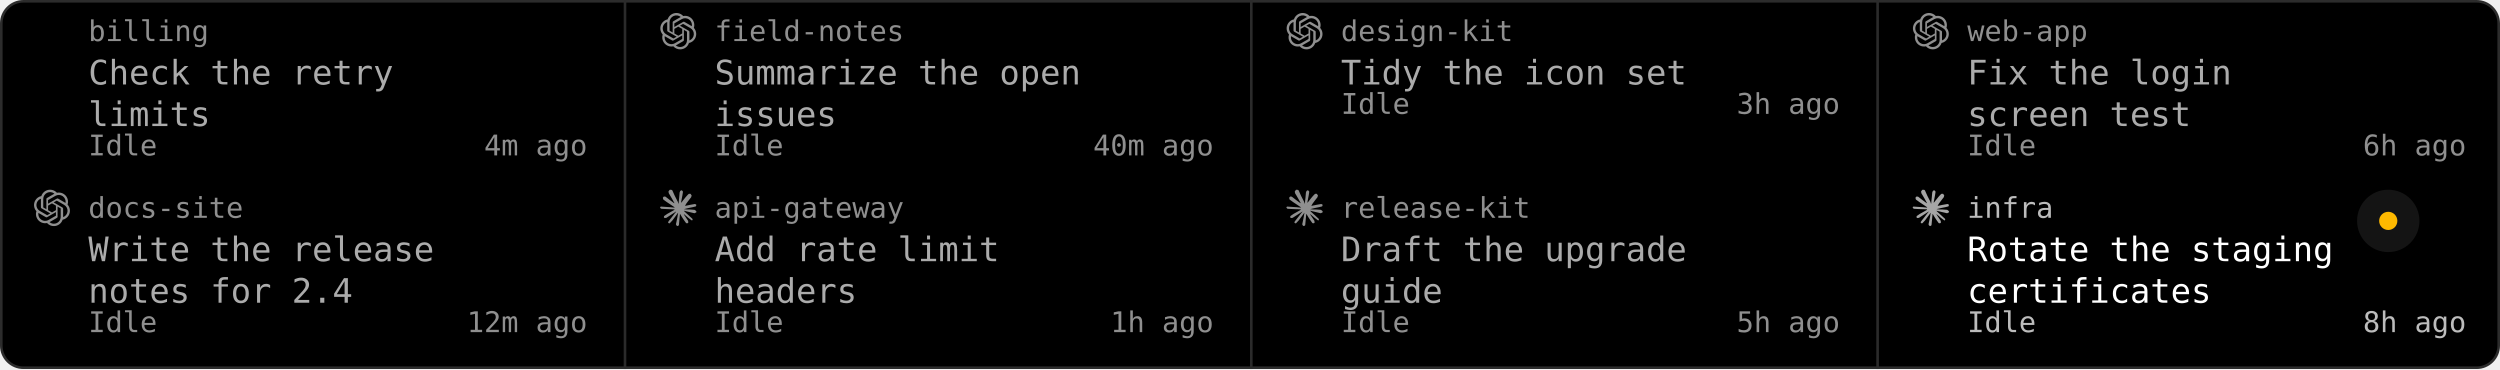
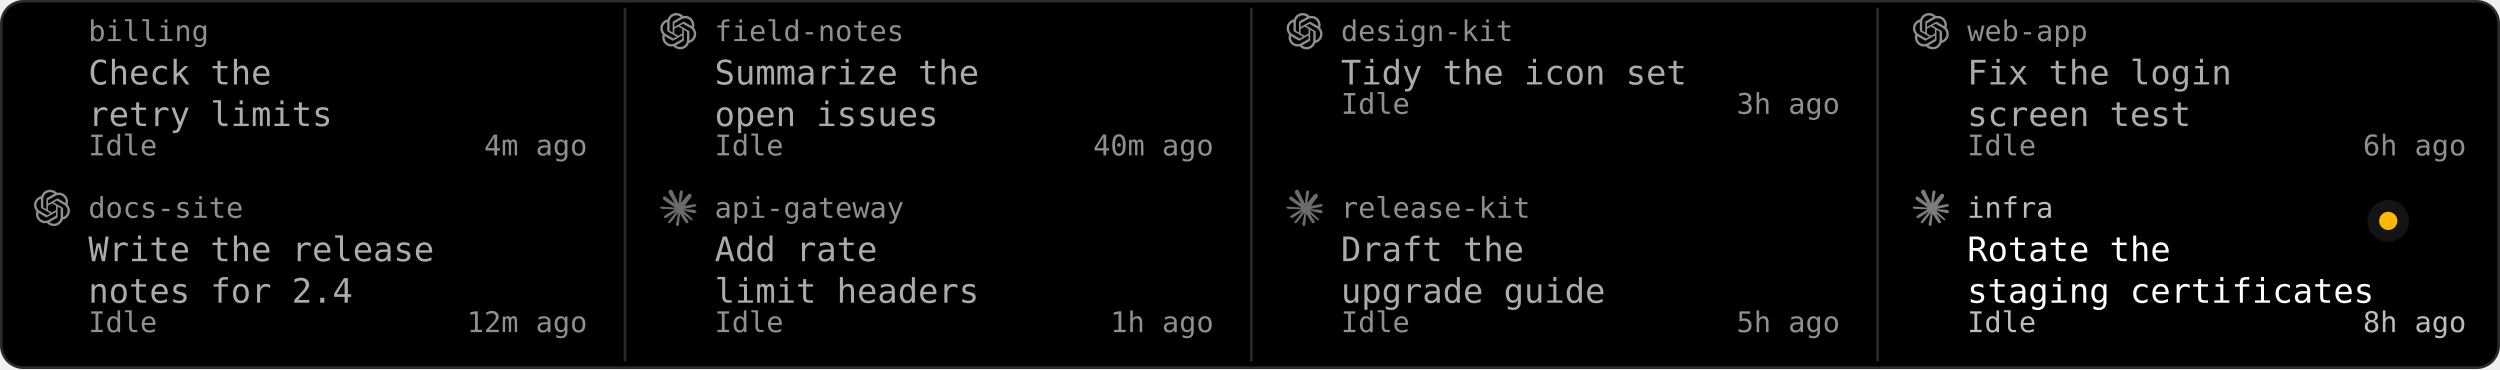
<svg xmlns="http://www.w3.org/2000/svg" width="962" height="142" viewBox="0 0 962 142" role="img" aria-labelledby="mute-title">
  <style>.mono{font-family:'Cascadia Code',ui-monospace,SFMono-Regular,Menlo,Consolas,'DejaVu Sans Mono','Liberation Mono',monospace}.sans{font-family:system-ui,-apple-system,'Segoe UI',Cantarell,'Noto Sans',Ubuntu,Roboto,sans-serif}.still{display:none}@media (prefers-reduced-motion:reduce){.motion{display:none}.still{display:inline}}text{font-family:'Cascadia Code',ui-monospace,SFMono-Regular,Menlo,Consolas,'DejaVu Sans Mono','Liberation Mono',monospace}</style>
  <defs>
    <symbol id="hero-app-claude" viewBox="0 0 24 24">
      <path d="m4.714 15.956 4.717-2.647.079-.231-.079-.128h-.231l-.789-.049-2.696-.073-2.337-.097-2.265-.121-.571-.121-.534-.704.055-.352.48-.322.686.061 1.518.103 2.277.158 1.651.097 2.447.255h.389l.055-.158-.134-.097-.103-.097L6.973 9.836l-2.55-1.688-1.336-.971-.723-.492-.364-.461-.158-1.008.656-.723.88.061.225.061.892.686 1.906 1.475 2.489 1.834.364.303.146-.103.018-.073-.164-.273-1.354-2.447-1.445-2.489-.643-1.032-.17-.619c-.061-.255-.103-.467-.103-.729L6.287.134 6.7 0l.996.134.419.364.619 1.415 1.002 2.228 1.554 3.03.455.898.243.832.091.255h.158v-.146l.128-1.706.237-2.095.231-2.696.079-.759.376-.911.747-.492.583.279.48.686-.067.443-.285 1.852-.559 2.902-.364 1.943h.212l.243-.243.984-1.305 1.651-2.064.729-.82.85-.905.546-.431h1.032l.759 1.129-.34 1.166-1.062 1.348-.88 1.141-1.263 1.7-.789 1.36.073.109.188-.018 2.853-.607 1.542-.279 1.84-.316.832.389.091.395-.328.807-1.967.486-2.307.461-3.436.814-.043.03.049.061 1.548.146.662.036h1.621l3.018.225.789.522.474.638-.079.486-1.214.619-1.639-.389-3.825-.911-1.311-.328h-.182v.109l1.093 1.069 2.003 1.809 2.507 2.331.128.577-.322.455-.34-.049-2.204-1.657-.85-.747-1.925-1.621h-.128v.17l.443.65 2.344 3.521.121 1.081-.17.352-.607.212-.668-.121-1.372-1.925L14.38 17.959l-1.141-1.943-.14.079-.674 7.255-.316.37-.729.279-.607-.461-.322-.747.322-1.475.389-1.925.316-1.53.285-1.9.17-.631-.012-.043-.14.018-1.433 1.967-2.18 2.945-1.724 1.846-.413.164-.716-.37.067-.662.401-.589 2.386-3.036 1.439-1.882.929-1.087-.006-.158h-.055l-6.338 4.116-1.129.146-.486-.455.061-.747.231-.243 1.906-1.311Z" />
    </symbol>
    <symbol id="hero-app-chatgpt" viewBox="0 0 24 24">
      <path d="M22.282 9.821a5.985 5.985 0 0 0-.516-4.911 6.046 6.046 0 0 0-6.51-2.9A6.065 6.065 0 0 0 4.981 4.182a5.985 5.985 0 0 0-3.998 2.9 6.046 6.046 0 0 0 .743 7.097 5.98 5.98 0 0 0 .511 4.911 6.051 6.051 0 0 0 6.515 2.9A5.985 5.985 0 0 0 13.26 24a6.056 6.056 0 0 0 5.772-4.206 5.989 5.989 0 0 0 3.998-2.9 6.056 6.056 0 0 0-.748-7.073zm-9.022 12.608a4.476 4.476 0 0 1-2.876-1.041l.142-.08 4.778-2.758a.795.795 0 0 0 .393-.681v-6.737l2.02 1.169a.071.071 0 0 1 .038.052v5.583a4.504 4.504 0 0 1-4.495 4.494zm-9.661-4.125a4.471 4.471 0 0 1-.535-3.014l.142.085 4.783 2.758a.771.771 0 0 0 .781 0l5.843-3.369v2.332a.08.08 0 0 1-.033.061L9.74 19.95a4.499 4.499 0 0 1-6.141-1.646zM2.341 7.896a4.485 4.485 0 0 1 2.365-1.973V11.6a.766.766 0 0 0 .388.676l5.814 3.354-2.02 1.169a.076.076 0 0 1-.071 0l-4.83-2.787A4.504 4.504 0 0 1 2.341 7.872zm16.596 3.856L13.104 8.364 15.119 7.2a.076.076 0 0 1 .071 0l4.83 2.791a4.494 4.494 0 0 1-.676 8.104v-5.677a.79.79 0 0 0-.407-.667zm2.011-3.023l-.142-.085-4.774-2.782a.776.776 0 0 0-.785 0L9.409 9.23V6.897a.066.066 0 0 1 .028-.061l4.83-2.787a4.499 4.499 0 0 1 6.68 4.66zM8.306 12.863l-2.02-1.164a.08.08 0 0 1-.038-.057V6.074a4.499 4.499 0 0 1 7.376-3.454l-.142.081L8.704 5.459a.795.795 0 0 0-.393.681zm1.098-2.365l2.602-1.5 2.607 1.5v2.999l-2.597 1.5-2.607-1.5Z" />
    </symbol>
    <symbol id="hero-app-opencode" viewBox="128 96 256 320">
      <path fill-rule="evenodd" d="M384 416H128V96H384V416ZM320 160H192V352H320V160Z" />
      <path d="M320 224V352H192V224H320Z" opacity=".5" />
    </symbol>
    <filter id="hero-app-shadow" x="-20%" y="-20%" width="140%" height="150%">
      <feDropShadow dx="0" dy="8" stdDeviation="10" flood-color="#000" flood-opacity=".47" />
    </filter>
    <filter id="hero-app-focus-shadow" x="-20%" y="-20%" width="140%" height="150%">
      <feDropShadow dx="0" dy="15" stdDeviation="17.5" flood-color="#000" flood-opacity=".67" />
    </filter>
    <linearGradient id="hero-app-desktop" x2="1" y2="1">
      <stop stop-color="#16181c" />
      <stop offset="1" stop-color="#111113" />
    </linearGradient>
    <symbol id="hero-app-pointer" viewBox="0 0 27 33">
      <path d="M2 2v25l6-7 6 11 5-3-6-10h10L2 2Z" fill="#f6f3ed" stroke="#111" stroke-width="1.5" />
    </symbol>
    <symbol id="mute" viewBox="0 0 16 16">
      <path fill-rule="evenodd" d="M3 11V6a5 5 0 0 1 10 0v5h2v2H1v-2zm2 0h6V6a3 3 0 0 0-6 0z" />
      <path d="M6 14h4a2 2 0 0 1-4 0z" />
      <path d="M0 0H1.414L16 14.586V16H14.586L0 1.414z" />
    </symbol>
    <symbol id="bell" viewBox="0 0 16 16">
      <path fill-rule="evenodd" d="M3 5a5 5 0 0 1 10 0c0 1.7.4 3.3 1 4.7a1 1 0 0 1-1 1.3H3a1 1 0 0 1-1-1.3C2.6 8.3 3 6.7 3 5zm2 0c0 1.4-.2 2.7-.6 4h7.2c-.4-1.3-.6-2.6-.6-4a3 3 0 0 0-6 0z" />
      <path d="M5.2 13a1 1 0 0 1 1.6-1.2 1.5 1.5 0 0 0 2.4 0 1 1 0 0 1 1.6 1.2 3.5 3.5 0 0 1-5.6 0z" />
    </symbol>
    <symbol id="copy" viewBox="0 0 16 16">
      <path fill-rule="evenodd" d="M3 0h5a3 3 0 0 1 3 3 1 1 0 0 1-2 0 1 1 0 0 0-1-1H3a1 1 0 0 0-1 1v5a1 1 0 0 0 1 1 1 1 0 0 1 0 2 3 3 0 0 1-3-3V3a3 3 0 0 1 3-3zm5 5h5a3 3 0 0 1 3 3v5a3 3 0 0 1-3 3H8a3 3 0 0 1-3-3V8a3 3 0 0 1 3-3zm0 2a1 1 0 0 0-1 1v5a1 1 0 0 0 1 1h5a1 1 0 0 0 1-1V8a1 1 0 0 0-1-1z" />
    </symbol>
-     <symbol id="pin" viewBox="0 0 16 16">
-       <path fill-rule="evenodd" d="M4.5 0.5H11.5A1 1 0 0 1 12.5 1.5V2.5A1 1 0 0 1 11.5 3.5H10.5L11 6.5L13.5 9V11H2.5V9L5 6.5L5.5 3.5H4.5A1 1 0 0 1 3.5 2.5V1.5A1 1 0 0 1 4.5 0.5zM7.232 2.5H8.768A2 2 0 0 0 8.527 3.829L9.027 6.829A2 2 0 0 0 9.586 7.914L10.672 9H5.328L6.414 7.914A2 2 0 0 0 6.973 6.829L7.473 3.829A2 2 0 0 0 7.232 2.5z" />
-       <path d="M7 11H9V14L8 15.5L7 14z" />
+     <symbol id="pin" viewBox="0 0 12 12">
+       <path fill-rule="evenodd" d="M3 0H9V2H8V6H9V7H10V8H2V7H3V6H4V2H3zM5 2H7V6H8V7H4V6H5z" />
+       <path d="M6 8H7V11H6z" />
    </symbol>
    <symbol id="check" viewBox="0 0 16 16">
      <path d="m3 9 3 3 7-8" fill="none" stroke="currentColor" stroke-width="2" stroke-linecap="round" stroke-linejoin="round" />
    </symbol>
    <clipPath id="tag-word">
      <rect x="0" y="0" width="44" height="18" />
    </clipPath>
    <linearGradient id="pocket-111" gradientUnits="userSpaceOnUse" x1="111" x2="127">
      <stop stop-color="#261c00" stop-opacity="0" />
      <stop offset="1" stop-color="#261c00" />
    </linearGradient>
    <linearGradient id="pocket-22" gradientUnits="userSpaceOnUse" x1="22" x2="29">
      <stop stop-color="#261c00" stop-opacity="0" />
      <stop offset="1" stop-color="#261c00" />
    </linearGradient>
  </defs>
  <rect x=".5" y=".5" width="961" height="141" rx="8.5" fill="#000000" stroke="#2c2c2c" />
  <g class="motion">
    <g transform="translate(1 0)">
-       <path d="M239.5 0V142" stroke="#2b2b2b" />
-       <path d="M480.5 0V142" stroke="#2b2b2b" />
-       <path d="M721.5 0V142" stroke="#2b2b2b" />
+       <path d="M239.5 3V139" stroke="#2b2b2b" />
+       <path d="M480.5 3V139" stroke="#2b2b2b" />
+       <path d="M721.5 3V139" stroke="#2b2b2b" />
      <g transform="translate(4 3)">
        <g visibility="hidden">
          <animate attributeName="visibility" dur="9s" repeatCount="indefinite" calcMode="discrete" keyTimes="0;0.122;0.6;1" values="hidden;visible;hidden;hidden" />
-           <rect width="233" height="68" rx="4" fill="#261c00" />
+           <rect width="229" height="68" rx="4" fill="#261c00" />
        </g>
        <g visibility="hidden">
          <animate attributeName="visibility" dur="9s" repeatCount="indefinite" calcMode="discrete" keyTimes="0;0.122;0.6;1" values="visible;hidden;visible;hidden" />
-           <use href="#hero-app-claude" x="8" y="2" width="14" height="14" fill="#8f8f8f" />
-         </g>
-         <g visibility="hidden">
-           <animate attributeName="visibility" dur="9s" repeatCount="indefinite" calcMode="discrete" keyTimes="0;0.122;0.6;1" values="hidden;visible;hidden;hidden" />
-           <use href="#hero-app-claude" x="8" y="2" width="14" height="14" fill="#ffffff" opacity="0.65" />
+           <use href="#hero-app-claude" x="8" y="2" width="14" height="14" fill="#6b6b6b" />
+         </g>
+         <g visibility="hidden">
+           <animate attributeName="visibility" dur="9s" repeatCount="indefinite" calcMode="discrete" keyTimes="0;0.122;0.6;1" values="hidden;visible;hidden;hidden" />
+           <use href="#hero-app-claude" x="8" y="2" width="14" height="14" fill="#7c7c7c" />
        </g>
        <text x="29" y="9" font-size="11" fill="#8f8f8f" dominant-baseline="central">billing</text>
        <g visibility="hidden">
          <animate attributeName="visibility" dur="9s" repeatCount="indefinite" calcMode="discrete" keyTimes="0;0.122;0.6;1" values="hidden;visible;hidden;hidden" />
          <text x="29" y="9" font-size="11" fill="#bcbcbc" dominant-baseline="central">billing</text>
        </g>
        <g opacity="0">
          <animate attributeName="opacity" dur="9s" repeatCount="indefinite" calcMode="linear" keyTimes="0;0.4;0.4;0.956;1" values="0;0;1;1;0" />
-           <use href="#mute" x="82.2" y="3" width="12" height="12" fill="#8f8f8f" />
-           <text x="98.2" y="9" font-size="11" fill="#8f8f8f" dominant-baseline="central">1h</text>
+           <g visibility="hidden">
+             <animate attributeName="visibility" dur="9s" repeatCount="indefinite" calcMode="discrete" keyTimes="0;0.122;0.6;1" values="visible;hidden;visible;hidden" />
+             <use href="#mute" x="82.2" y="3" width="12" height="12" fill="#6b6b6b" />
+             <text x="98.2" y="9" font-size="11" fill="#8f8f8f" dominant-baseline="central">1h</text>
+           </g>
          <g visibility="hidden">
            <animate attributeName="visibility" dur="9s" repeatCount="indefinite" calcMode="discrete" keyTimes="0;0.122;0.6;1" values="hidden;visible;hidden;hidden" />
            <use href="#mute" x="82.2" y="3" width="12" height="12" fill="#bcbcbc" />
            <text x="98.2" y="9" font-size="11" fill="#bcbcbc" dominant-baseline="central">1h</text>
          </g>
        </g>
-         <text x="29" y="25" font-size="13" fill="#ababab" dominant-baseline="central">Check the retry</text>
-         <g visibility="hidden">
-           <animate attributeName="visibility" dur="9s" repeatCount="indefinite" calcMode="discrete" keyTimes="0;0.122;0.6;1" values="hidden;visible;hidden;hidden" />
-           <text x="29" y="25" font-size="13" fill="#ffffff" dominant-baseline="central">Check the retry</text>
-         </g>
-         <text x="29" y="41" font-size="13" fill="#ababab" dominant-baseline="central">limits</text>
-         <g visibility="hidden">
-           <animate attributeName="visibility" dur="9s" repeatCount="indefinite" calcMode="discrete" keyTimes="0;0.122;0.6;1" values="hidden;visible;hidden;hidden" />
-           <text x="29" y="41" font-size="13" fill="#ffffff" dominant-baseline="central">limits</text>
+         <text x="29" y="25" font-size="13" fill="#ababab" dominant-baseline="central">Check the</text>
+         <g visibility="hidden">
+           <animate attributeName="visibility" dur="9s" repeatCount="indefinite" calcMode="discrete" keyTimes="0;0.122;0.6;1" values="hidden;visible;hidden;hidden" />
+           <text x="29" y="25" font-size="13" fill="#ffffff" dominant-baseline="central">Check the</text>
+         </g>
+         <text x="29" y="41" font-size="13" fill="#ababab" dominant-baseline="central">retry limits</text>
+         <g visibility="hidden">
+           <animate attributeName="visibility" dur="9s" repeatCount="indefinite" calcMode="discrete" keyTimes="0;0.122;0.6;1" values="hidden;visible;hidden;hidden" />
+           <text x="29" y="41" font-size="13" fill="#ffffff" dominant-baseline="central">retry limits</text>
        </g>
        <g>
          <animate attributeName="opacity" dur="9s" repeatCount="indefinite" calcMode="linear" keyTimes="0;0.4;0.411;0.578;0.589;1" values="1;1;0;0;1;1" />
          <text x="29" y="53" font-size="11" fill="#8f8f8f" dominant-baseline="central">Idle</text>
          <text x="221" y="53" font-size="11" fill="#8f8f8f" dominant-baseline="central" text-anchor="end">4m ago</text>
          <g visibility="hidden">
            <animate attributeName="visibility" dur="9s" repeatCount="indefinite" calcMode="discrete" keyTimes="0;0.122;0.6;1" values="hidden;visible;hidden;hidden" />
            <text x="29" y="53" font-size="11" fill="#bcbcbc" dominant-baseline="central">Idle</text>
            <text x="221" y="53" font-size="11" fill="#bcbcbc" dominant-baseline="central" text-anchor="end">4m ago</text>
          </g>
        </g>
        <g opacity="0" color="#ffb900">
          <animate attributeName="opacity" dur="9s" repeatCount="indefinite" calcMode="linear" keyTimes="0;0.4;0.411;0.578;0.589;1" values="0;0;1;1;0;0" />
          <use href="#check" x="29" y="47" width="12" height="12" fill="#ffb900" />
          <text x="46" y="53" font-size="11" fill="#ffb900" dominant-baseline="central">Muted for 1 hour</text>
        </g>
        <g visibility="hidden">
          <animate attributeName="visibility" dur="9s" repeatCount="indefinite" calcMode="discrete" keyTimes="0;0.122;0.6;1" values="hidden;visible;hidden;hidden" />
          <g visibility="hidden">
            <animate attributeName="visibility" dur="9s" repeatCount="indefinite" calcMode="discrete" keyTimes="0;0.122;0.206;1" values="hidden;visible;hidden;hidden" />
            <rect x="111" y="0" width="118" height="34" fill="url(#pocket-111)" />
          </g>
          <g visibility="hidden">
            <animate attributeName="visibility" dur="9s" repeatCount="indefinite" calcMode="discrete" keyTimes="0;0.206;0.5;1" values="hidden;visible;hidden;hidden" />
            <rect x="22" y="0" width="207" height="34" fill="url(#pocket-22)" />
          </g>
          <g visibility="hidden">
            <animate attributeName="visibility" dur="9s" repeatCount="indefinite" calcMode="discrete" keyTimes="0;0.5;0.6;1" values="hidden;visible;hidden;hidden" />
            <rect x="111" y="0" width="118" height="34" fill="url(#pocket-111)" />
          </g>
          <g visibility="hidden">
            <animate attributeName="visibility" dur="9s" repeatCount="indefinite" calcMode="discrete" keyTimes="0;0.122;0.178;1" values="hidden;visible;hidden;hidden" />
            <circle cx="139" cy="14" r="12" fill="#372e14" />
          </g>
          <g visibility="hidden">
            <animate attributeName="visibility" dur="9s" repeatCount="indefinite" calcMode="discrete" keyTimes="0;0.178;0.5;1" values="hidden;visible;hidden;hidden" />
            <circle cx="139" cy="14" r="12" fill="#463300" />
          </g>
          <g visibility="hidden">
            <animate attributeName="visibility" dur="9s" repeatCount="indefinite" calcMode="discrete" keyTimes="0;0.5;0.6;1" values="hidden;visible;hidden;hidden" />
            <circle cx="139" cy="14" r="12" fill="#40371e" />
          </g>
          <circle cx="165" cy="14" r="12" fill="#372e14" />
          <g visibility="hidden">
            <animate attributeName="visibility" dur="9s" repeatCount="indefinite" calcMode="discrete" keyTimes="0;0.122;0.4;1" values="hidden;visible;hidden;hidden" />
            <circle cx="191" cy="14" r="12" fill="#372e14" />
          </g>
          <circle cx="217" cy="14" r="12" fill="#372e14" />
          <g visibility="hidden">
            <animate attributeName="visibility" dur="9s" repeatCount="indefinite" calcMode="discrete" keyTimes="0;0.122;0.4;1" values="hidden;visible;hidden;hidden" />
            <use href="#mute" x="133" y="8" width="12" height="12" fill="#ffffff" />
          </g>
          <g visibility="hidden">
            <animate attributeName="visibility" dur="9s" repeatCount="indefinite" calcMode="discrete" keyTimes="0;0.4;0.5;1" values="hidden;visible;hidden;hidden" />
            <use href="#bell" x="133" y="8" width="12" height="12" fill="#ffb900" />
          </g>
          <g visibility="hidden">
            <animate attributeName="visibility" dur="9s" repeatCount="indefinite" calcMode="discrete" keyTimes="0;0.5;0.6;1" values="hidden;visible;hidden;hidden" />
            <use href="#bell" x="133" y="8" width="12" height="12" fill="#ffffff" />
          </g>
          <use href="#copy" x="159" y="8" width="12" height="12" fill="#ffffff" />
          <use href="#pin" x="211" y="8" width="12" height="12" fill="#ffffff" />
          <g visibility="hidden">
            <animate attributeName="visibility" dur="9s" repeatCount="indefinite" calcMode="discrete" keyTimes="0;0.122;0.4;1" values="hidden;visible;hidden;hidden" />
-             <circle cx="191" cy="14" r="3.75" fill="none" stroke="#ffffff" stroke-width="1.5" stroke-dasharray="1.473 1.473" stroke-dashoffset=".736" />
+             <path d="M190.066 10.111A4 4 0 0 1 191.934 10.111M193.09 10.589A4 4 0 0 1 194.411 11.91M194.889 13.066A4 4 0 0 1 194.889 14.934M194.411 16.09A4 4 0 0 1 193.09 17.411M191.934 17.89A4 4 0 0 1 190.066 17.89M188.91 17.411A4 4 0 0 1 187.589 16.09M187.111 14.934A4 4 0 0 1 187.111 13.066M187.589 11.91A4 4 0 0 1 188.91 10.589" fill="none" stroke="#ffffff" stroke-width="2" />
          </g>
          <g visibility="hidden">
            <animate attributeName="visibility" dur="9s" repeatCount="indefinite" calcMode="discrete" keyTimes="0;0.206;0.4;1" values="hidden;visible;hidden;hidden" />
            <g transform="translate(32 5)">
              <g>
                <animateTransform attributeName="transform" type="translate" dur="9s" repeatCount="indefinite" calcMode="linear" keyTimes="0;0.206;0.207;0.209;0.211;0.213;0.215;0.217;0.219;0.22;0.222;0.224;0.226;0.228;1" values="12 0;12 0;6.735 0;3.78 0;2.121 0;1.191 0;0.668 0;0.375 0;0.21 0;0.118 0;0.066 0;0.037 0;0.021 0;0 0;0 0" />
                <animate attributeName="opacity" dur="9s" repeatCount="indefinite" calcMode="linear" keyTimes="0;0.206;0.207;0.209;0.211;0.213;0.215;0.217;0.219;0.22;0.222;0.224;0.226;0.228;1" values="0;0;0.439;0.685;0.823;0.901;0.944;0.969;0.983;0.99;0.995;0.997;0.998;1;1" />
                <rect width="93" height="18" rx="9" fill="#40371e" />
                <circle cx="60" cy="9" r="2" fill="#ffb900">
                  <animate attributeName="fill" dur="9s" repeatCount="indefinite" calcMode="discrete" keyTimes="0;0.289;1" values="#ffb900;#8f8f8f;#8f8f8f" />
                </circle>
                <circle cx="66" cy="9" r="2" fill="#8f8f8f">
                  <animate attributeName="fill" dur="9s" repeatCount="indefinite" calcMode="discrete" keyTimes="0;0.289;1" values="#8f8f8f;#ffb900;#ffb900" />
                </circle>
                <circle cx="72" cy="9" r="2" fill="#8f8f8f">
                  <animate attributeName="fill" dur="9s" repeatCount="indefinite" calcMode="discrete" keyTimes="0;0.289;1" values="#8f8f8f;#8f8f8f;#8f8f8f" />
                </circle>
                <circle cx="78" cy="9" r="2" fill="#8f8f8f">
                  <animate attributeName="fill" dur="9s" repeatCount="indefinite" calcMode="discrete" keyTimes="0;0.289;1" values="#8f8f8f;#8f8f8f;#8f8f8f" />
                </circle>
                <circle cx="84" cy="9" r="2" fill="#8f8f8f">
                  <animate attributeName="fill" dur="9s" repeatCount="indefinite" calcMode="discrete" keyTimes="0;0.289;1" values="#8f8f8f;#8f8f8f;#8f8f8f" />
                </circle>
                <g transform="translate(8 0)" clip-path="url(#tag-word)">
                  <g visibility="hidden">
                    <animate attributeName="visibility" dur="9s" repeatCount="indefinite" calcMode="discrete" keyTimes="0;0.206;0.289;1" values="hidden;visible;hidden;hidden" />
                    <text x="0" y="9" font-size="10" fill="#ffffff" dominant-baseline="central" font-weight="700" letter-spacing=".04em">30 min</text>
                  </g>
                  <g visibility="hidden">
                    <animate attributeName="visibility" dur="9s" repeatCount="indefinite" calcMode="discrete" keyTimes="0;0.289;0.4;1" values="hidden;visible;hidden;hidden" />
                    <g>
                      <animateTransform attributeName="transform" type="translate" dur="9s" repeatCount="indefinite" calcMode="linear" keyTimes="0;0.289;0.291;0.293;0.294;0.296;0.298;0.3;0.302;0.304;0.306;0.307;0.309;0.311;1" values="0 12;0 12;0 6.735;0 3.78;0 2.121;0 1.191;0 0.668;0 0.375;0 0.21;0 0.118;0 0.066;0 0.037;0 0.021;0 0;0 0" />
                      <animate attributeName="opacity" dur="9s" repeatCount="indefinite" calcMode="linear" keyTimes="0;0.289;0.291;0.293;0.294;0.296;0.298;0.3;0.302;0.304;0.306;0.307;0.309;0.311;1" values="0;0;0.439;0.685;0.823;0.901;0.944;0.969;0.983;0.99;0.995;0.997;0.998;1;1" />
                      <text x="0" y="9" font-size="10" fill="#ffffff" dominant-baseline="central" font-weight="700" letter-spacing=".04em">1 hour</text>
                    </g>
                  </g>
                </g>
              </g>
            </g>
          </g>
          <g visibility="hidden">
            <animate attributeName="visibility" dur="9s" repeatCount="indefinite" calcMode="discrete" keyTimes="0;0.4;0.522;1" values="hidden;visible;hidden;hidden" />
            <g transform="translate(64 5)">
              <g>
                <animate attributeName="opacity" dur="9s" repeatCount="indefinite" calcMode="spline" keyTimes="0;0.5;0.522;1" values="1;1;0;0" keySplines="0 0 1 1;.33 1 .68 1;0 0 1 1" />
                <rect width="61" height="18" rx="9" fill="#40371e" />
                <text x="8" y="9" font-size="10" fill="#ffffff" dominant-baseline="central" font-weight="700" letter-spacing=".04em">Unmute</text>
              </g>
            </g>
          </g>
        </g>
      </g>
      <g transform="translate(4 71)">
        <use href="#hero-app-chatgpt" x="8" y="2" width="14" height="14" fill="#8f8f8f" />
        <text x="29" y="9" font-size="11" fill="#8f8f8f" dominant-baseline="central">docs-site</text>
        <text x="29" y="25" font-size="13" fill="#ababab" dominant-baseline="central">Write the release</text>
        <text x="29" y="41" font-size="13" fill="#ababab" dominant-baseline="central">notes for 2.4</text>
        <text x="29" y="53" font-size="11" fill="#8f8f8f" dominant-baseline="central">Idle</text>
        <text x="221" y="53" font-size="11" fill="#8f8f8f" dominant-baseline="central" text-anchor="end">12m ago</text>
      </g>
      <g transform="translate(245 3)">
        <use href="#hero-app-chatgpt" x="8" y="2" width="14" height="14" fill="#8f8f8f" />
        <text x="29" y="9" font-size="11" fill="#8f8f8f" dominant-baseline="central">field-notes</text>
-         <text x="29" y="25" font-size="13" fill="#ababab" dominant-baseline="central">Summarize the open</text>
-         <text x="29" y="41" font-size="13" fill="#ababab" dominant-baseline="central">issues</text>
+         <text x="29" y="25" font-size="13" fill="#ababab" dominant-baseline="central">Summarize the</text>
+         <text x="29" y="41" font-size="13" fill="#ababab" dominant-baseline="central">open issues</text>
        <text x="29" y="53" font-size="11" fill="#8f8f8f" dominant-baseline="central">Idle</text>
        <text x="221" y="53" font-size="11" fill="#8f8f8f" dominant-baseline="central" text-anchor="end">40m ago</text>
      </g>
      <g transform="translate(245 71)">
-         <use href="#hero-app-claude" x="8" y="2" width="14" height="14" fill="#8f8f8f" />
+         <use href="#hero-app-claude" x="8" y="2" width="14" height="14" fill="#6b6b6b" />
        <text x="29" y="9" font-size="11" fill="#8f8f8f" dominant-baseline="central">api-gateway</text>
-         <text x="29" y="25" font-size="13" fill="#ababab" dominant-baseline="central">Add rate limit</text>
-         <text x="29" y="41" font-size="13" fill="#ababab" dominant-baseline="central">headers</text>
+         <text x="29" y="25" font-size="13" fill="#ababab" dominant-baseline="central">Add rate</text>
+         <text x="29" y="41" font-size="13" fill="#ababab" dominant-baseline="central">limit headers</text>
        <text x="29" y="53" font-size="11" fill="#8f8f8f" dominant-baseline="central">Idle</text>
        <text x="221" y="53" font-size="11" fill="#8f8f8f" dominant-baseline="central" text-anchor="end">1h ago</text>
      </g>
      <g transform="translate(486 3)">
        <use href="#hero-app-chatgpt" x="8" y="2" width="14" height="14" fill="#8f8f8f" />
        <text x="29" y="9" font-size="11" fill="#8f8f8f" dominant-baseline="central">design-kit</text>
        <text x="29" y="25" font-size="13" fill="#ababab" dominant-baseline="central">Tidy the icon set</text>
        <text x="29" y="37" font-size="11" fill="#8f8f8f" dominant-baseline="central">Idle</text>
        <text x="221" y="37" font-size="11" fill="#8f8f8f" dominant-baseline="central" text-anchor="end">3h ago</text>
      </g>
      <g transform="translate(486 71)">
-         <use href="#hero-app-claude" x="8" y="2" width="14" height="14" fill="#8f8f8f" />
+         <use href="#hero-app-claude" x="8" y="2" width="14" height="14" fill="#6b6b6b" />
        <text x="29" y="9" font-size="11" fill="#8f8f8f" dominant-baseline="central">release-kit</text>
-         <text x="29" y="25" font-size="13" fill="#ababab" dominant-baseline="central">Draft the upgrade</text>
-         <text x="29" y="41" font-size="13" fill="#ababab" dominant-baseline="central">guide</text>
+         <text x="29" y="25" font-size="13" fill="#ababab" dominant-baseline="central">Draft the</text>
+         <text x="29" y="41" font-size="13" fill="#ababab" dominant-baseline="central">upgrade guide</text>
        <text x="29" y="53" font-size="11" fill="#8f8f8f" dominant-baseline="central">Idle</text>
        <text x="221" y="53" font-size="11" fill="#8f8f8f" dominant-baseline="central" text-anchor="end">5h ago</text>
      </g>
      <g transform="translate(727 3)">
        <use href="#hero-app-chatgpt" x="8" y="2" width="14" height="14" fill="#8f8f8f" />
        <text x="29" y="9" font-size="11" fill="#8f8f8f" dominant-baseline="central">web-app</text>
        <text x="29" y="25" font-size="13" fill="#ababab" dominant-baseline="central">Fix the login</text>
        <text x="29" y="41" font-size="13" fill="#ababab" dominant-baseline="central">screen test</text>
        <text x="29" y="53" font-size="11" fill="#8f8f8f" dominant-baseline="central">Idle</text>
        <text x="221" y="53" font-size="11" fill="#8f8f8f" dominant-baseline="central" text-anchor="end">6h ago</text>
      </g>
      <g transform="translate(727 71)">
-         <use href="#hero-app-claude" x="8" y="2" width="14" height="14" fill="#ffffff" opacity="0.65" />
+         <use href="#hero-app-claude" x="8" y="2" width="14" height="14" fill="#7c7c7c" />
        <text x="29" y="9" font-size="11" fill="#bcbcbc" dominant-baseline="central">infra</text>
-         <text x="29" y="25" font-size="13" fill="#ffffff" dominant-baseline="central">Rotate the staging</text>
-         <text x="29" y="41" font-size="13" fill="#ffffff" dominant-baseline="central">certificates</text>
+         <text x="29" y="25" font-size="13" fill="#ffffff" dominant-baseline="central">Rotate the</text>
+         <text x="29" y="41" font-size="13" fill="#ffffff" dominant-baseline="central">staging certificates</text>
        <text x="29" y="53" font-size="11" fill="#bcbcbc" dominant-baseline="central">Idle</text>
        <text x="221" y="53" font-size="11" fill="#bcbcbc" dominant-baseline="central" text-anchor="end">8h ago</text>
-         <circle cx="191" cy="14" r="12" fill="#141414" />
+         <circle cx="191" cy="14" r="8" fill="#141414" />
        <circle cx="191" cy="14" r="3.5" fill="#ffb900" />
      </g>
    </g>
    <g visibility="hidden">
      <animate attributeName="visibility" dur="9s" repeatCount="indefinite" calcMode="discrete" keyTimes="0;0.078;0.644;1" values="hidden;visible;hidden;hidden" />
      <g>
        <animateTransform attributeName="transform" type="translate" dur="9s" repeatCount="indefinite" calcMode="spline" keyTimes="0;0.078;0.122;0.144;0.178;0.5;0.522;0.6;0.644;1" values="970 150;970 150;153 45;153 45;142 15;142 15;180 40;180 40;970 150;970 150" keySplines=".65 0 .35 1;.33 1 .68 1;.65 0 .35 1;.65 0 .35 1;.65 0 .35 1;.65 0 .35 1;.65 0 .35 1;.65 0 .35 1;0 0 1 1" />
        <g>
          <animateTransform attributeName="transform" type="scale" dur="9s" repeatCount="indefinite" calcMode="spline" keyTimes="0;0.4;0.407;0.418;1" values="1;1;0.88;1;1" keySplines="0 0 1 1;.33 1 .68 1;.33 1 .68 1;0 0 1 1" />
          <use href="#hero-app-pointer" width="27" height="33" />
        </g>
        <g visibility="hidden">
          <animate attributeName="visibility" dur="9s" repeatCount="indefinite" calcMode="discrete" keyTimes="0;0.289;0.356;1" values="hidden;visible;hidden;hidden" />
          <g transform="translate(32 0)">
            <rect x="0" y="0" width="19" height="30" rx="9" fill="#242424" stroke="#b3b0aa" />
            <g>
              <animateTransform attributeName="transform" type="translate" dur="9s" repeatCount="indefinite" calcMode="spline" keyTimes="0;0.289;0.344;1" values="0 0;0 -3;0 5;0 5" keySplines="0 0 1 1;.33 1 .68 1;0 0 1 1" />
              <path d="M9.5 9v8m-3 -3 3 3 3-3" fill="none" stroke="#f6f3ed" stroke-width="1.5" />
            </g>
          </g>
        </g>
      </g>
    </g>
  </g>
  <g class="still" transform="translate(1 0)">
-     <path d="M239.5 0V142" stroke="#2b2b2b" />
-     <path d="M480.5 0V142" stroke="#2b2b2b" />
-     <path d="M721.5 0V142" stroke="#2b2b2b" />
+     <path d="M239.5 3V139" stroke="#2b2b2b" />
+     <path d="M480.5 3V139" stroke="#2b2b2b" />
+     <path d="M721.5 3V139" stroke="#2b2b2b" />
    <g transform="translate(4 3)">
-       <use href="#hero-app-claude" x="8" y="2" width="14" height="14" fill="#8f8f8f" />
+       <use href="#hero-app-claude" x="8" y="2" width="14" height="14" fill="#6b6b6b" />
      <text x="29" y="9" font-size="11" fill="#8f8f8f" dominant-baseline="central">billing</text>
-       <use href="#mute" x="82.2" y="3" width="12" height="12" fill="#8f8f8f" />
+       <use href="#mute" x="82.2" y="3" width="12" height="12" fill="#6b6b6b" />
      <text x="98.2" y="9" font-size="11" fill="#8f8f8f" dominant-baseline="central">1h</text>
-       <text x="29" y="25" font-size="13" fill="#ababab" dominant-baseline="central">Check the retry</text>
-       <text x="29" y="41" font-size="13" fill="#ababab" dominant-baseline="central">limits</text>
+       <text x="29" y="25" font-size="13" fill="#ababab" dominant-baseline="central">Check the</text>
+       <text x="29" y="41" font-size="13" fill="#ababab" dominant-baseline="central">retry limits</text>
      <text x="29" y="53" font-size="11" fill="#8f8f8f" dominant-baseline="central">Idle</text>
      <text x="221" y="53" font-size="11" fill="#8f8f8f" dominant-baseline="central" text-anchor="end">4m ago</text>
    </g>
    <g transform="translate(4 71)">
      <use href="#hero-app-chatgpt" x="8" y="2" width="14" height="14" fill="#8f8f8f" />
      <text x="29" y="9" font-size="11" fill="#8f8f8f" dominant-baseline="central">docs-site</text>
      <text x="29" y="25" font-size="13" fill="#ababab" dominant-baseline="central">Write the release</text>
      <text x="29" y="41" font-size="13" fill="#ababab" dominant-baseline="central">notes for 2.4</text>
      <text x="29" y="53" font-size="11" fill="#8f8f8f" dominant-baseline="central">Idle</text>
      <text x="221" y="53" font-size="11" fill="#8f8f8f" dominant-baseline="central" text-anchor="end">12m ago</text>
    </g>
    <g transform="translate(245 3)">
      <use href="#hero-app-chatgpt" x="8" y="2" width="14" height="14" fill="#8f8f8f" />
      <text x="29" y="9" font-size="11" fill="#8f8f8f" dominant-baseline="central">field-notes</text>
-       <text x="29" y="25" font-size="13" fill="#ababab" dominant-baseline="central">Summarize the open</text>
-       <text x="29" y="41" font-size="13" fill="#ababab" dominant-baseline="central">issues</text>
+       <text x="29" y="25" font-size="13" fill="#ababab" dominant-baseline="central">Summarize the</text>
+       <text x="29" y="41" font-size="13" fill="#ababab" dominant-baseline="central">open issues</text>
      <text x="29" y="53" font-size="11" fill="#8f8f8f" dominant-baseline="central">Idle</text>
      <text x="221" y="53" font-size="11" fill="#8f8f8f" dominant-baseline="central" text-anchor="end">40m ago</text>
    </g>
    <g transform="translate(245 71)">
-       <use href="#hero-app-claude" x="8" y="2" width="14" height="14" fill="#8f8f8f" />
+       <use href="#hero-app-claude" x="8" y="2" width="14" height="14" fill="#6b6b6b" />
      <text x="29" y="9" font-size="11" fill="#8f8f8f" dominant-baseline="central">api-gateway</text>
-       <text x="29" y="25" font-size="13" fill="#ababab" dominant-baseline="central">Add rate limit</text>
-       <text x="29" y="41" font-size="13" fill="#ababab" dominant-baseline="central">headers</text>
+       <text x="29" y="25" font-size="13" fill="#ababab" dominant-baseline="central">Add rate</text>
+       <text x="29" y="41" font-size="13" fill="#ababab" dominant-baseline="central">limit headers</text>
      <text x="29" y="53" font-size="11" fill="#8f8f8f" dominant-baseline="central">Idle</text>
      <text x="221" y="53" font-size="11" fill="#8f8f8f" dominant-baseline="central" text-anchor="end">1h ago</text>
    </g>
    <g transform="translate(486 3)">
      <use href="#hero-app-chatgpt" x="8" y="2" width="14" height="14" fill="#8f8f8f" />
      <text x="29" y="9" font-size="11" fill="#8f8f8f" dominant-baseline="central">design-kit</text>
      <text x="29" y="25" font-size="13" fill="#ababab" dominant-baseline="central">Tidy the icon set</text>
      <text x="29" y="37" font-size="11" fill="#8f8f8f" dominant-baseline="central">Idle</text>
      <text x="221" y="37" font-size="11" fill="#8f8f8f" dominant-baseline="central" text-anchor="end">3h ago</text>
    </g>
    <g transform="translate(486 71)">
-       <use href="#hero-app-claude" x="8" y="2" width="14" height="14" fill="#8f8f8f" />
+       <use href="#hero-app-claude" x="8" y="2" width="14" height="14" fill="#6b6b6b" />
      <text x="29" y="9" font-size="11" fill="#8f8f8f" dominant-baseline="central">release-kit</text>
-       <text x="29" y="25" font-size="13" fill="#ababab" dominant-baseline="central">Draft the upgrade</text>
-       <text x="29" y="41" font-size="13" fill="#ababab" dominant-baseline="central">guide</text>
+       <text x="29" y="25" font-size="13" fill="#ababab" dominant-baseline="central">Draft the</text>
+       <text x="29" y="41" font-size="13" fill="#ababab" dominant-baseline="central">upgrade guide</text>
      <text x="29" y="53" font-size="11" fill="#8f8f8f" dominant-baseline="central">Idle</text>
      <text x="221" y="53" font-size="11" fill="#8f8f8f" dominant-baseline="central" text-anchor="end">5h ago</text>
    </g>
    <g transform="translate(727 3)">
      <use href="#hero-app-chatgpt" x="8" y="2" width="14" height="14" fill="#8f8f8f" />
      <text x="29" y="9" font-size="11" fill="#8f8f8f" dominant-baseline="central">web-app</text>
      <text x="29" y="25" font-size="13" fill="#ababab" dominant-baseline="central">Fix the login</text>
      <text x="29" y="41" font-size="13" fill="#ababab" dominant-baseline="central">screen test</text>
      <text x="29" y="53" font-size="11" fill="#8f8f8f" dominant-baseline="central">Idle</text>
      <text x="221" y="53" font-size="11" fill="#8f8f8f" dominant-baseline="central" text-anchor="end">6h ago</text>
    </g>
    <g transform="translate(727 71)">
-       <use href="#hero-app-claude" x="8" y="2" width="14" height="14" fill="#ffffff" opacity="0.65" />
+       <use href="#hero-app-claude" x="8" y="2" width="14" height="14" fill="#7c7c7c" />
      <text x="29" y="9" font-size="11" fill="#bcbcbc" dominant-baseline="central">infra</text>
-       <text x="29" y="25" font-size="13" fill="#ffffff" dominant-baseline="central">Rotate the staging</text>
-       <text x="29" y="41" font-size="13" fill="#ffffff" dominant-baseline="central">certificates</text>
+       <text x="29" y="25" font-size="13" fill="#ffffff" dominant-baseline="central">Rotate the</text>
+       <text x="29" y="41" font-size="13" fill="#ffffff" dominant-baseline="central">staging certificates</text>
      <text x="29" y="53" font-size="11" fill="#bcbcbc" dominant-baseline="central">Idle</text>
      <text x="221" y="53" font-size="11" fill="#bcbcbc" dominant-baseline="central" text-anchor="end">8h ago</text>
-       <circle cx="191" cy="14" r="12" fill="#141414" />
+       <circle cx="191" cy="14" r="8" fill="#141414" />
      <circle cx="191" cy="14" r="3.5" fill="#ffb900" />
    </g>
  </g>
</svg>
